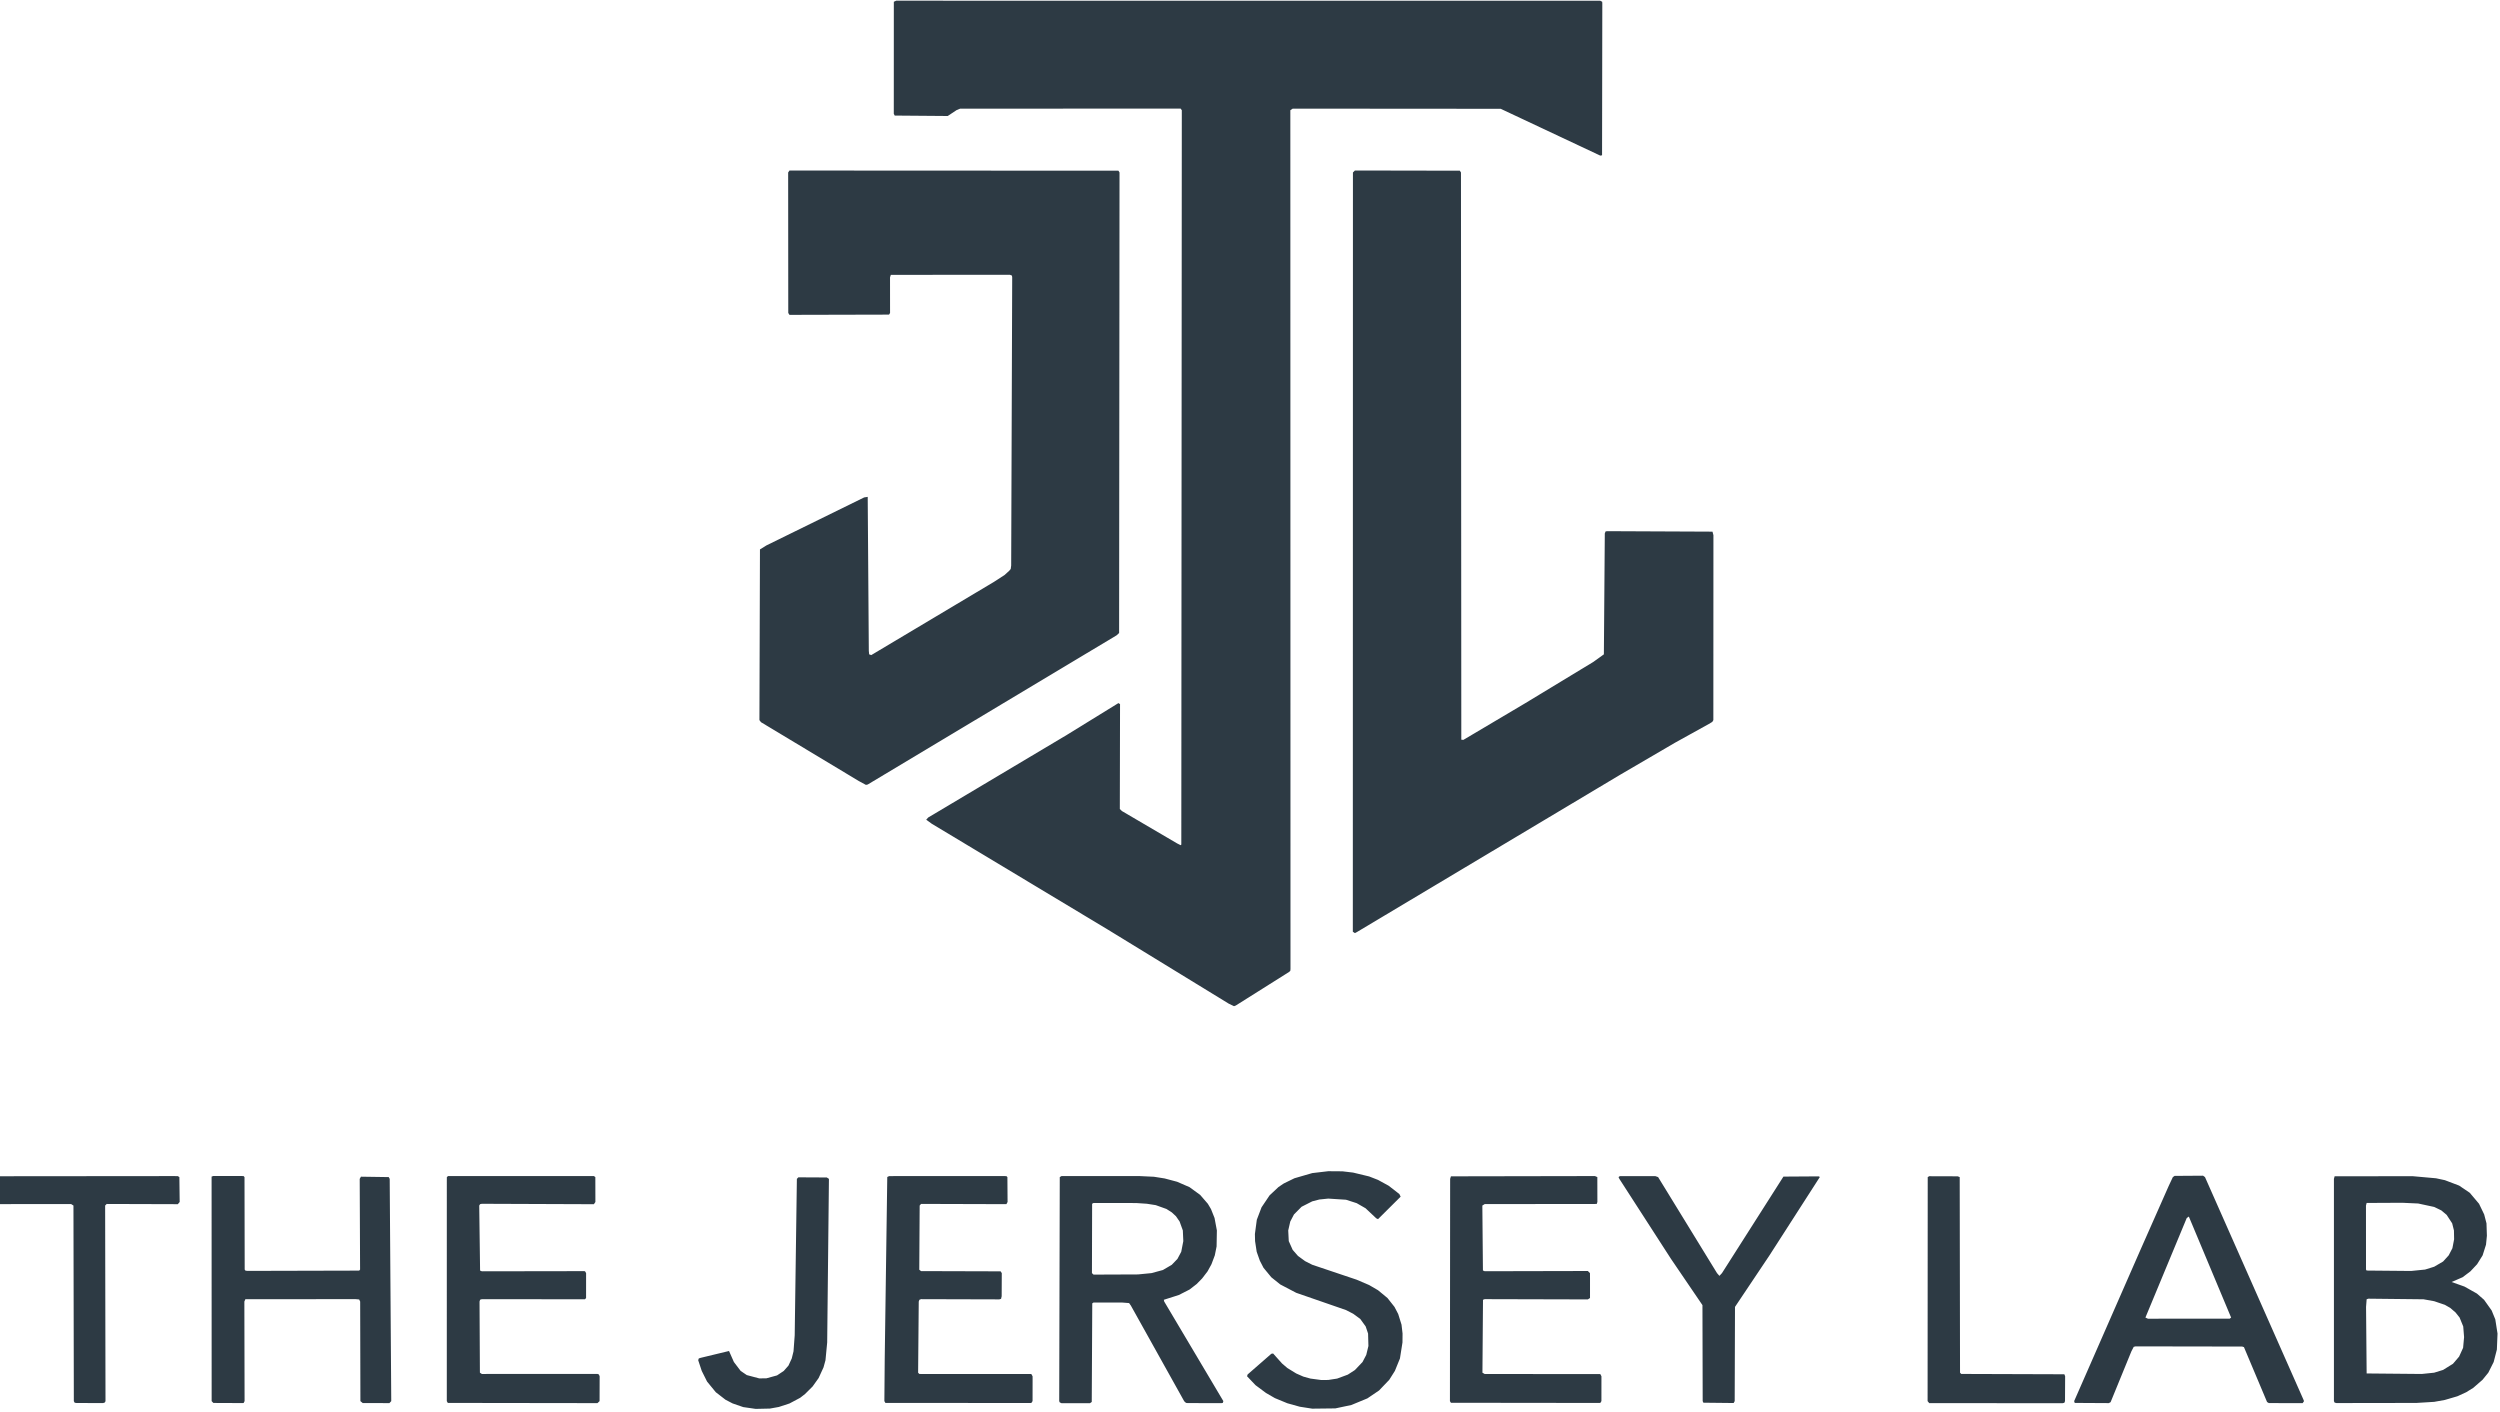
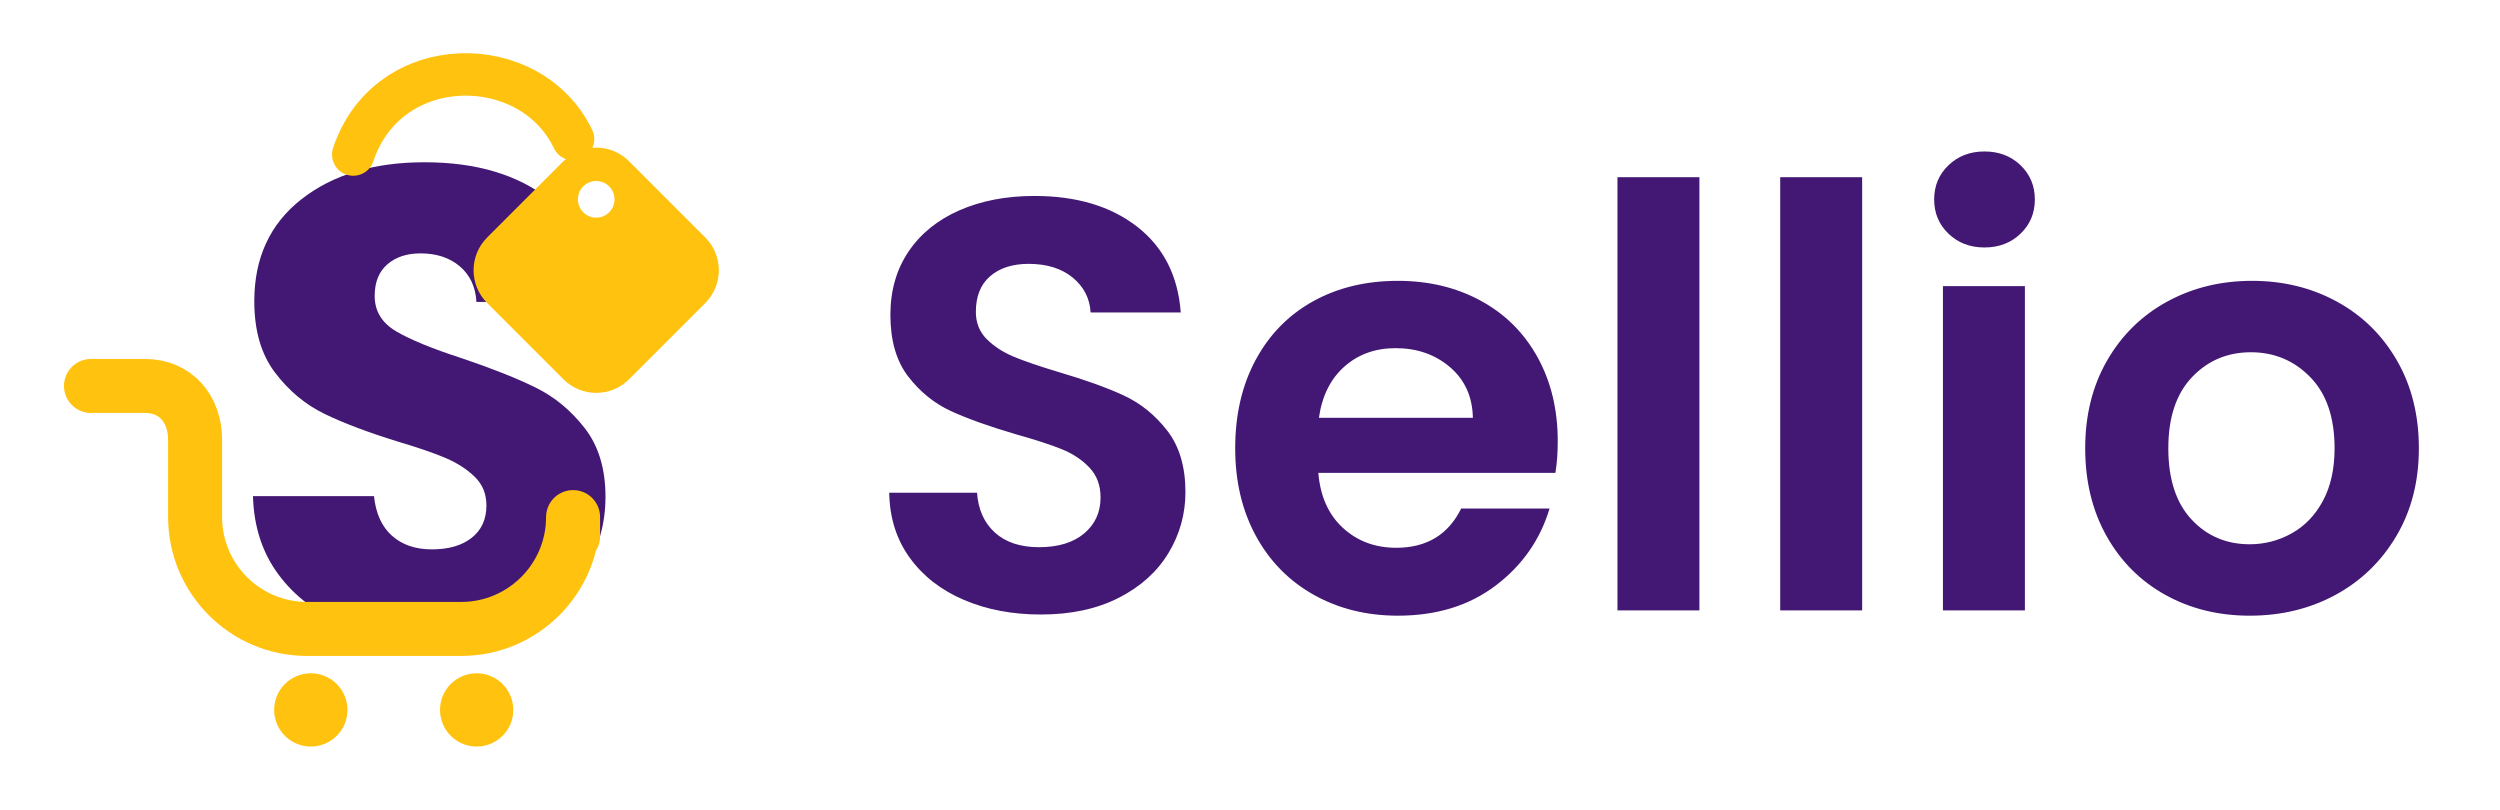
- <svg xmlns="http://www.w3.org/2000/svg" viewBox="0 0 1406 794" width="1406" height="794" fill="#2D3A44" role="img" aria-label="The Jersey Lab">
-   <path fill-rule="evenodd" d="M695.00,565.51 L694.00,565.88 L691.00,564.43 L623.00,522.78 L524.00,463.26 L520.90,461.00 L522.00,459.78 L600.00,413.31 L629.00,395.42 L629.91,396.00 L629.79,455.00 L631.00,456.15 L662.00,474.33 L664.00,475.34 L664.37,475.00 L664.65,62.00 L664.00,61.09 L540.00,61.10 L538.00,61.92 L533.00,65.24 L503.19,65.00 L502.67,64.00 L502.69,1.00 L504.00,0.39 L900.00,0.43 L901.08,1.00 L901.14,2.00 L901.00,87.33 L900.00,87.52 L844.00,61.19 L727.00,61.10 L725.69,62.00 L725.77,545.00 L725.66,546.00 L725.00,546.61 L695.00,565.51 Z M488.00,441.21 L487.00,441.42 L483.00,439.26 L428.00,406.17 L427.10,405.00 L427.40,309.00 L431.00,306.76 L486.00,279.75 L488.00,279.44 L488.62,366.00 L488.81,368.00 L490.00,368.42 L559.00,327.25 L565.00,323.36 L567.59,321.00 L568.43,320.00 L568.69,318.00 L569.26,156.00 L569.12,155.00 L568.00,154.54 L501.00,154.58 L500.55,156.00 L500.57,176.00 L500.00,176.94 L444.00,177.08 L443.32,176.00 L443.26,97.00 L444.00,95.91 L629.00,96.00 L629.62,97.00 L629.39,356.00 L628.00,357.29 L488.00,441.21 Z M763.00,524.26 L762.00,524.78 L760.83,524.00 L760.89,97.00 L762.00,95.89 L821.00,96.00 L821.65,97.00 L821.84,416.00 L823.00,416.11 L858.00,395.36 L896.00,372.32 L902.02,368.00 L902.54,300.00 L903.00,298.85 L904.00,298.73 L963.11,299.00 L963.63,301.00 L963.59,405.00 L962.99,406.00 L961.00,407.19 L942.00,417.72 L911.00,435.83 L763.00,524.26 Z M751.00,792.08 L738.00,792.23 L731.00,791.14 L724.00,789.19 L717.00,786.30 L712.00,783.41 L706.08,779.00 L701.34,774.00 L701.66,773.00 L715.00,761.36 L716.00,761.20 L721.00,766.80 L724.00,769.37 L729.00,772.44 L733.00,774.20 L737.00,775.31 L743.00,776.11 L747.00,776.09 L752.00,775.32 L758.00,773.10 L762.00,770.51 L766.28,766.00 L768.38,762.00 L769.60,757.00 L769.41,750.00 L768.06,746.00 L765.00,741.76 L761.00,738.84 L757.00,736.78 L729.00,727.08 L720.00,722.36 L715.00,718.35 L710.59,713.00 L708.53,709.00 L706.76,704.00 L705.85,698.00 L705.76,694.00 L706.83,686.00 L709.49,679.00 L714.00,672.29 L719.00,667.60 L722.00,665.58 L728.00,662.65 L738.00,659.75 L747.00,658.69 L755.00,658.75 L761.00,659.46 L770.00,661.63 L775.00,663.58 L781.00,666.87 L787.00,671.53 L787.72,673.00 L775.00,685.65 L774.00,685.18 L768.00,679.53 L763.00,676.66 L757.00,674.73 L747.00,674.09 L742.00,674.60 L738.00,675.64 L732.00,678.69 L727.73,683.00 L725.64,687.00 L724.50,692.00 L724.80,698.00 L727.00,702.93 L730.00,706.36 L734.00,709.27 L738.00,711.30 L763.00,719.71 L770.00,722.71 L775.00,725.62 L780.31,730.00 L784.26,735.00 L786.35,739.00 L788.22,745.00 L788.80,750.00 L788.75,755.00 L787.33,764.00 L784.48,771.00 L781.32,776.00 L775.59,782.00 L769.00,786.46 L760.00,790.17 L751.00,792.08 Z M58.00,789.09 L43.00,789.05 L42.00,788.89 L41.52,788.00 L41.31,678.00 L40.00,677.17 L0.00,677.19 L-0.42,676.00 L-0.42,663.00 L0.00,661.52 L98.00,661.43 L100.00,661.46 L100.88,662.00 L101.05,676.00 L100.00,677.23 L60.00,677.11 L59.13,678.00 L59.33,788.00 L59.00,788.72 L58.00,789.09 Z M219.00,789.11 L204.00,789.08 L202.69,788.00 L202.56,732.00 L202.00,730.82 L200.00,730.64 L138.00,730.67 L137.43,732.00 L137.55,788.00 L137.00,789.06 L136.00,789.09 L120.00,789.02 L119.03,788.00 L119.00,661.72 L120.00,661.37 L136.00,661.39 L137.00,661.44 L137.51,662.00 L137.61,714.00 L138.00,714.57 L139.00,714.75 L202.00,714.59 L202.51,714.00 L202.30,663.00 L203.00,661.77 L218.61,662.00 L219.17,663.00 L220.04,788.00 L219.00,789.11 Z M336.00,789.12 L251.85,789.00 L251.28,788.00 L251.29,664.00 L251.31,662.00 L252.00,661.41 L334.00,661.41 L334.82,662.00 L334.85,676.00 L334.00,677.25 L271.00,677.01 L270.00,677.22 L269.52,678.00 L270.00,714.57 L271.00,714.98 L328.00,714.89 L329.00,714.92 L329.62,716.00 L329.61,730.00 L329.00,730.71 L271.00,730.66 L270.00,730.97 L269.69,732.00 L269.89,771.00 L269.91,772.00 L271.00,772.72 L336.00,772.69 L336.80,773.00 L337.24,774.00 L337.20,788.00 L336.00,789.12 Z M580.00,789.05 L497.96,789.00 L497.37,788.00 L497.57,764.00 L499.00,661.94 L500.00,661.47 L503.00,661.43 L564.00,661.42 L566.00,661.45 L566.56,662.00 L566.66,676.00 L566.00,677.22 L518.00,677.08 L517.22,678.00 L517.00,714.09 L518.00,714.87 L562.74,715.00 L563.40,716.00 L563.34,729.00 L563.00,730.47 L562.00,730.77 L518.00,730.65 L517.07,731.00 L516.70,732.00 L516.35,772.00 L517.00,772.70 L518.00,772.73 L580.00,772.74 L580.72,774.00 L580.73,776.00 L580.71,788.00 L580.00,789.05 Z M687.00,789.11 L668.00,789.10 L667.00,788.98 L666.00,788.07 L636.00,734.26 L635.00,732.85 L631.00,732.54 L615.00,732.54 L614.29,733.00 L614.00,788.46 L613.00,789.15 L597.00,789.17 L596.00,788.70 L595.70,788.00 L596.01,662.00 L597.00,661.42 L641.00,661.43 L649.00,661.81 L655.00,662.76 L662.00,664.62 L669.00,667.66 L674.96,672.00 L679.29,677.00 L681.07,680.00 L683.06,685.00 L684.37,692.00 L684.21,701.00 L683.21,706.00 L681.33,711.00 L679.14,715.00 L676.08,719.00 L673.00,722.14 L669.00,725.24 L663.00,728.30 L654.53,731.00 L654.76,732.00 L688.02,788.00 L687.70,789.00 L687.00,789.11 Z M900.00,789.02 L816.00,788.92 L815.44,788.00 L815.56,663.00 L816.00,661.57 L897.00,661.42 L898.34,662.00 L898.37,676.00 L898.00,677.11 L835.00,677.18 L833.67,678.00 L834.00,714.52 L835.00,714.94 L893.00,714.81 L894.20,716.00 L894.22,719.00 L894.22,730.00 L893.00,730.79 L835.00,730.64 L834.04,731.00 L833.72,772.00 L835.00,772.74 L900.00,772.78 L900.65,774.00 L900.64,788.00 L900.00,789.02 Z M975.00,789.06 L958.00,788.88 L957.59,788.00 L957.46,734.00 L939.77,708.00 L910.73,663.00 L910.26,662.00 L911.00,661.45 L931.00,661.47 L932.52,662.00 L965.65,716.00 L967.00,717.55 L968.44,716.00 L1003.00,661.72 L1023.00,661.59 L1023.45,662.00 L995.17,706.00 L975.76,735.00 L975.59,788.00 L975.00,789.06 Z M1160.00,789.17 L1085.00,789.11 L1084.08,788.00 L1084.15,662.00 L1085.00,661.51 L1101.00,661.56 L1102.14,662.00 L1102.32,772.00 L1103.00,772.70 L1161.00,772.89 L1161.43,774.00 L1161.36,788.00 L1161.00,788.91 L1160.00,789.17 Z M1295.00,789.14 L1276.00,789.09 L1275.00,788.50 L1262.00,757.62 L1261.00,757.30 L1201.00,757.20 L1200.00,757.47 L1198.69,760.00 L1187.00,788.58 L1186.00,789.11 L1166.83,789.00 L1166.50,788.00 L1203.75,703.00 L1219.67,667.00 L1222.00,662.02 L1223.00,661.32 L1239.00,661.21 L1240.09,662.00 L1295.39,787.00 L1295.78,788.00 L1295.00,789.14 Z M1359.00,789.01 L1314.00,789.08 L1313.00,788.83 L1312.60,788.00 L1312.60,663.00 L1313.00,661.53 L1357.00,661.50 L1370.00,662.66 L1375.00,663.73 L1383.00,666.77 L1389.00,670.83 L1394.21,677.00 L1397.10,683.00 L1398.40,688.00 L1398.63,695.00 L1398.13,700.00 L1396.23,706.00 L1393.12,711.00 L1389.36,715.00 L1385.00,718.30 L1378.78,721.00 L1386.00,723.56 L1393.00,727.49 L1397.03,731.00 L1401.30,737.00 L1403.35,742.00 L1404.61,750.00 L1404.24,759.00 L1402.44,766.00 L1399.42,772.00 L1396.17,776.00 L1391.00,780.50 L1386.98,783.00 L1382.00,785.27 L1375.00,787.32 L1369.00,788.40 L1359.00,789.01 Z M433.00,792.18 L425.00,792.36 L418.00,791.35 L412.00,789.28 L408.00,787.19 L402.58,783.00 L397.66,777.00 L394.66,771.00 L392.67,765.00 L392.99,764.00 L394.00,763.66 L410.00,759.80 L412.74,766.00 L416.54,771.00 L420.00,773.35 L427.00,775.21 L431.00,775.17 L437.00,773.53 L440.80,771.00 L443.44,768.00 L445.28,764.00 L446.27,760.00 L446.94,751.00 L448.16,663.00 L449.00,662.13 L465.00,662.21 L466.19,663.00 L465.21,755.00 L464.25,765.00 L463.15,769.00 L460.40,775.00 L457.00,779.76 L452.74,784.00 L450.00,786.13 L444.00,789.32 L438.00,791.28 L433.00,792.18 Z M647.60,716.00 L654.00,714.26 L659.00,711.33 L662.20,708.00 L664.33,704.00 L665.49,698.00 L665.23,692.00 L663.42,687.00 L661.35,684.00 L659.00,681.83 L656.00,679.92 L650.00,677.77 L645.00,676.99 L639.00,676.59 L615.00,676.55 L614.21,677.00 L614.11,716.00 L615.00,716.84 L640.00,716.74 L647.60,716.00 Z M1363.87,714.00 L1369.00,712.40 L1374.00,709.47 L1377.15,706.00 L1379.23,702.00 L1380.19,697.00 L1380.10,692.00 L1379.10,688.00 L1376.00,683.25 L1373.00,680.73 L1369.00,678.79 L1360.00,676.85 L1351.00,676.44 L1331.00,676.54 L1330.62,678.00 L1330.64,714.00 L1331.00,714.56 L1356.00,714.79 L1363.87,714.00 Z M1254.78,741.00 L1231.00,684.19 L1229.83,685.00 L1206.58,741.00 L1208.00,741.64 L1254.00,741.61 L1254.78,741.00 Z M1368.97,772.00 L1374.00,770.44 L1379.54,767.00 L1383.00,762.96 L1385.25,758.00 L1385.80,752.00 L1385.32,746.00 L1383.28,741.00 L1381.00,738.13 L1378.00,735.56 L1375.00,733.84 L1369.00,731.80 L1363.00,730.72 L1332.00,730.38 L1331.00,730.70 L1330.67,735.00 L1331.00,772.43 L1362.00,772.72 L1368.97,772.00 Z" />
+ <svg xmlns="http://www.w3.org/2000/svg" viewBox="0 0 1452 470" width="1452" height="470" role="img" aria-label="Sellio">
+   <g transform="translate(39.4,36.0) scale(1.12)">
+     <path d="M96.0 225.152H158.776Q160.156 238.604 168.089 245.675Q176.022 252.745 188.784 252.745Q201.892 252.745 209.48 246.709Q217.068 240.673 217.068 229.981Q217.068 221.013 211.032 215.149Q204.996 209.285 196.2 205.491Q187.405 201.697 171.193 196.868Q147.739 189.624 132.907 182.381Q118.075 175.138 107.382 160.996Q96.69 146.854 96.69 124.089Q96.69 90.287 121.179 71.143Q145.669 52 184.99 52Q225.001 52 249.491 71.143Q273.981 90.287 275.705 124.434H211.894Q211.204 112.707 203.271 105.981Q195.338 99.255 182.921 99.255Q172.228 99.255 165.675 104.946Q159.121 110.637 159.121 121.33Q159.121 133.057 170.159 139.611Q181.196 146.164 204.651 153.752Q228.106 161.686 242.765 168.929Q257.424 176.172 268.117 189.969Q278.809 203.766 278.809 225.497Q278.809 246.192 268.289 263.093Q257.769 279.994 237.764 289.997Q217.758 300 190.509 300Q163.95 300 142.91 291.377Q121.869 282.754 109.28 265.853Q96.69 248.951 96.0 225.152Z" fill="#431874" />
+     <path d="M 12,168 H 40 C 56,168 66,180 66,196 V 236 C 66,268 92,294 124,294 H 204 C 236,294 262,268 262,236 V 246" fill="none" stroke="#FFC20F" stroke-width="28" stroke-linecap="round" stroke-linejoin="round" />
+     <circle cx="126" cy="336" r="19" fill="#FFC20F" />
+     <circle cx="212" cy="336" r="19" fill="#FFC20F" />
+     <path d="M 262,40 C 240,-6 166,-6 148,48" fill="none" stroke="#FFC20F" stroke-width="22" stroke-linecap="round" stroke-linejoin="round" />
+     <g transform="translate(274,108) rotate(45)">
+       <path d="M -28.0,-52.0 H 28.0 A 24.0,24.0 0 0 1 52.0,-28.0 V 28.0 A 24.0,24.0 0 0 1 28.0,52.0 H -28.0 A 24.0,24.0 0 0 1 -52.0,28.0 V -28.0 A 24.0,24.0 0 0 1 -28.0,-52.0 Z M -35.5,-26 A 9.5,9.5 0 1 0 -16.5,-26 A 9.5,9.5 0 1 0 -35.5,-26 Z" fill="#FFC20F" fill-rule="evenodd" />
+     </g>
+   </g>
+   <path d="M516.46 286.19H567.46Q568.48 300.81 577.83 309.31Q587.18 317.81 603.5 317.81Q620.16 317.81 629.68 309.82Q639.2 301.83 639.2 288.91Q639.2 278.37 632.74 271.57Q626.28 264.77 616.59 260.86Q606.9 256.95 589.9 252.19Q566.78 245.39 552.33 238.76Q537.88 232.13 527.51 218.7Q517.14 205.27 517.14 182.83Q517.14 161.75 527.68 146.11Q538.22 130.47 557.26 122.14Q576.3 113.81 600.78 113.81Q637.5 113.81 660.45 131.66Q683.4 149.51 685.78 181.47H633.42Q632.74 169.23 623.05 161.24Q613.36 153.25 597.38 153.25Q583.44 153.25 575.11 160.39Q566.78 167.53 566.78 181.13Q566.78 190.65 573.07 196.94Q579.36 203.23 588.71 207.14Q598.06 211.05 615.06 216.15Q638.18 222.95 652.8 229.75Q667.42 236.55 677.96 250.15Q688.5 263.75 688.5 285.85Q688.5 304.89 678.64 321.21Q668.78 337.53 649.74 347.22Q630.7 356.91 604.52 356.91Q579.7 356.91 559.81 348.41Q539.92 339.91 528.36 323.93Q516.8 307.95 516.46 286.19ZM903.38 274.63H765.68Q767.38 295.03 779.96 306.59Q792.54 318.15 810.9 318.15Q837.42 318.15 848.64 295.37H899.98Q891.82 322.57 868.7 340.08Q845.58 357.59 811.92 357.59Q784.72 357.59 763.13 345.52Q741.54 333.45 729.47 311.35Q717.4 289.25 717.4 260.35Q717.4 231.11 729.3 209.01Q741.2 186.91 762.62 175.01Q784.04 163.11 811.92 163.11Q838.78 163.11 860.03 174.67Q881.28 186.23 893.01 207.48Q904.74 228.73 904.74 256.27Q904.74 266.47 903.38 274.63ZM855.44 242.67Q855.1 224.31 842.18 213.26Q829.26 202.21 810.56 202.21Q792.88 202.21 780.81 212.92Q768.74 223.63 766.02 242.67ZM987.02 102.93V354.53H939.42V102.93ZM1081.54 102.93V354.53H1033.94V102.93ZM1123.36 115.85Q1123.36 103.95 1131.69 95.96Q1140.02 87.97 1152.6 87.97Q1165.18 87.97 1173.51 95.96Q1181.84 103.95 1181.84 115.85Q1181.84 127.75 1173.51 135.74Q1165.18 143.73 1152.6 143.73Q1140.02 143.73 1131.69 135.74Q1123.36 127.75 1123.36 115.85ZM1176.06 166.17V354.53H1128.46V166.17ZM1211.08 260.35Q1211.08 231.45 1223.83 209.35Q1236.58 187.25 1258.68 175.18Q1280.78 163.11 1307.98 163.11Q1335.18 163.11 1357.28 175.18Q1379.38 187.25 1392.13 209.35Q1404.88 231.45 1404.88 260.35Q1404.88 289.25 1391.79 311.35Q1378.7 333.45 1356.43 345.52Q1334.16 357.59 1306.62 357.59Q1279.42 357.59 1257.66 345.52Q1235.9 333.45 1223.49 311.35Q1211.08 289.25 1211.08 260.35ZM1355.92 260.35Q1355.92 233.49 1341.81 219.04Q1327.7 204.59 1307.3 204.59Q1286.9 204.59 1273.13 219.04Q1259.36 233.49 1259.36 260.35Q1259.36 287.21 1272.79 301.66Q1286.22 316.11 1306.62 316.11Q1319.54 316.11 1330.93 309.82Q1342.32 303.53 1349.12 290.95Q1355.92 278.37 1355.92 260.35Z" fill="#431874" />
</svg>
